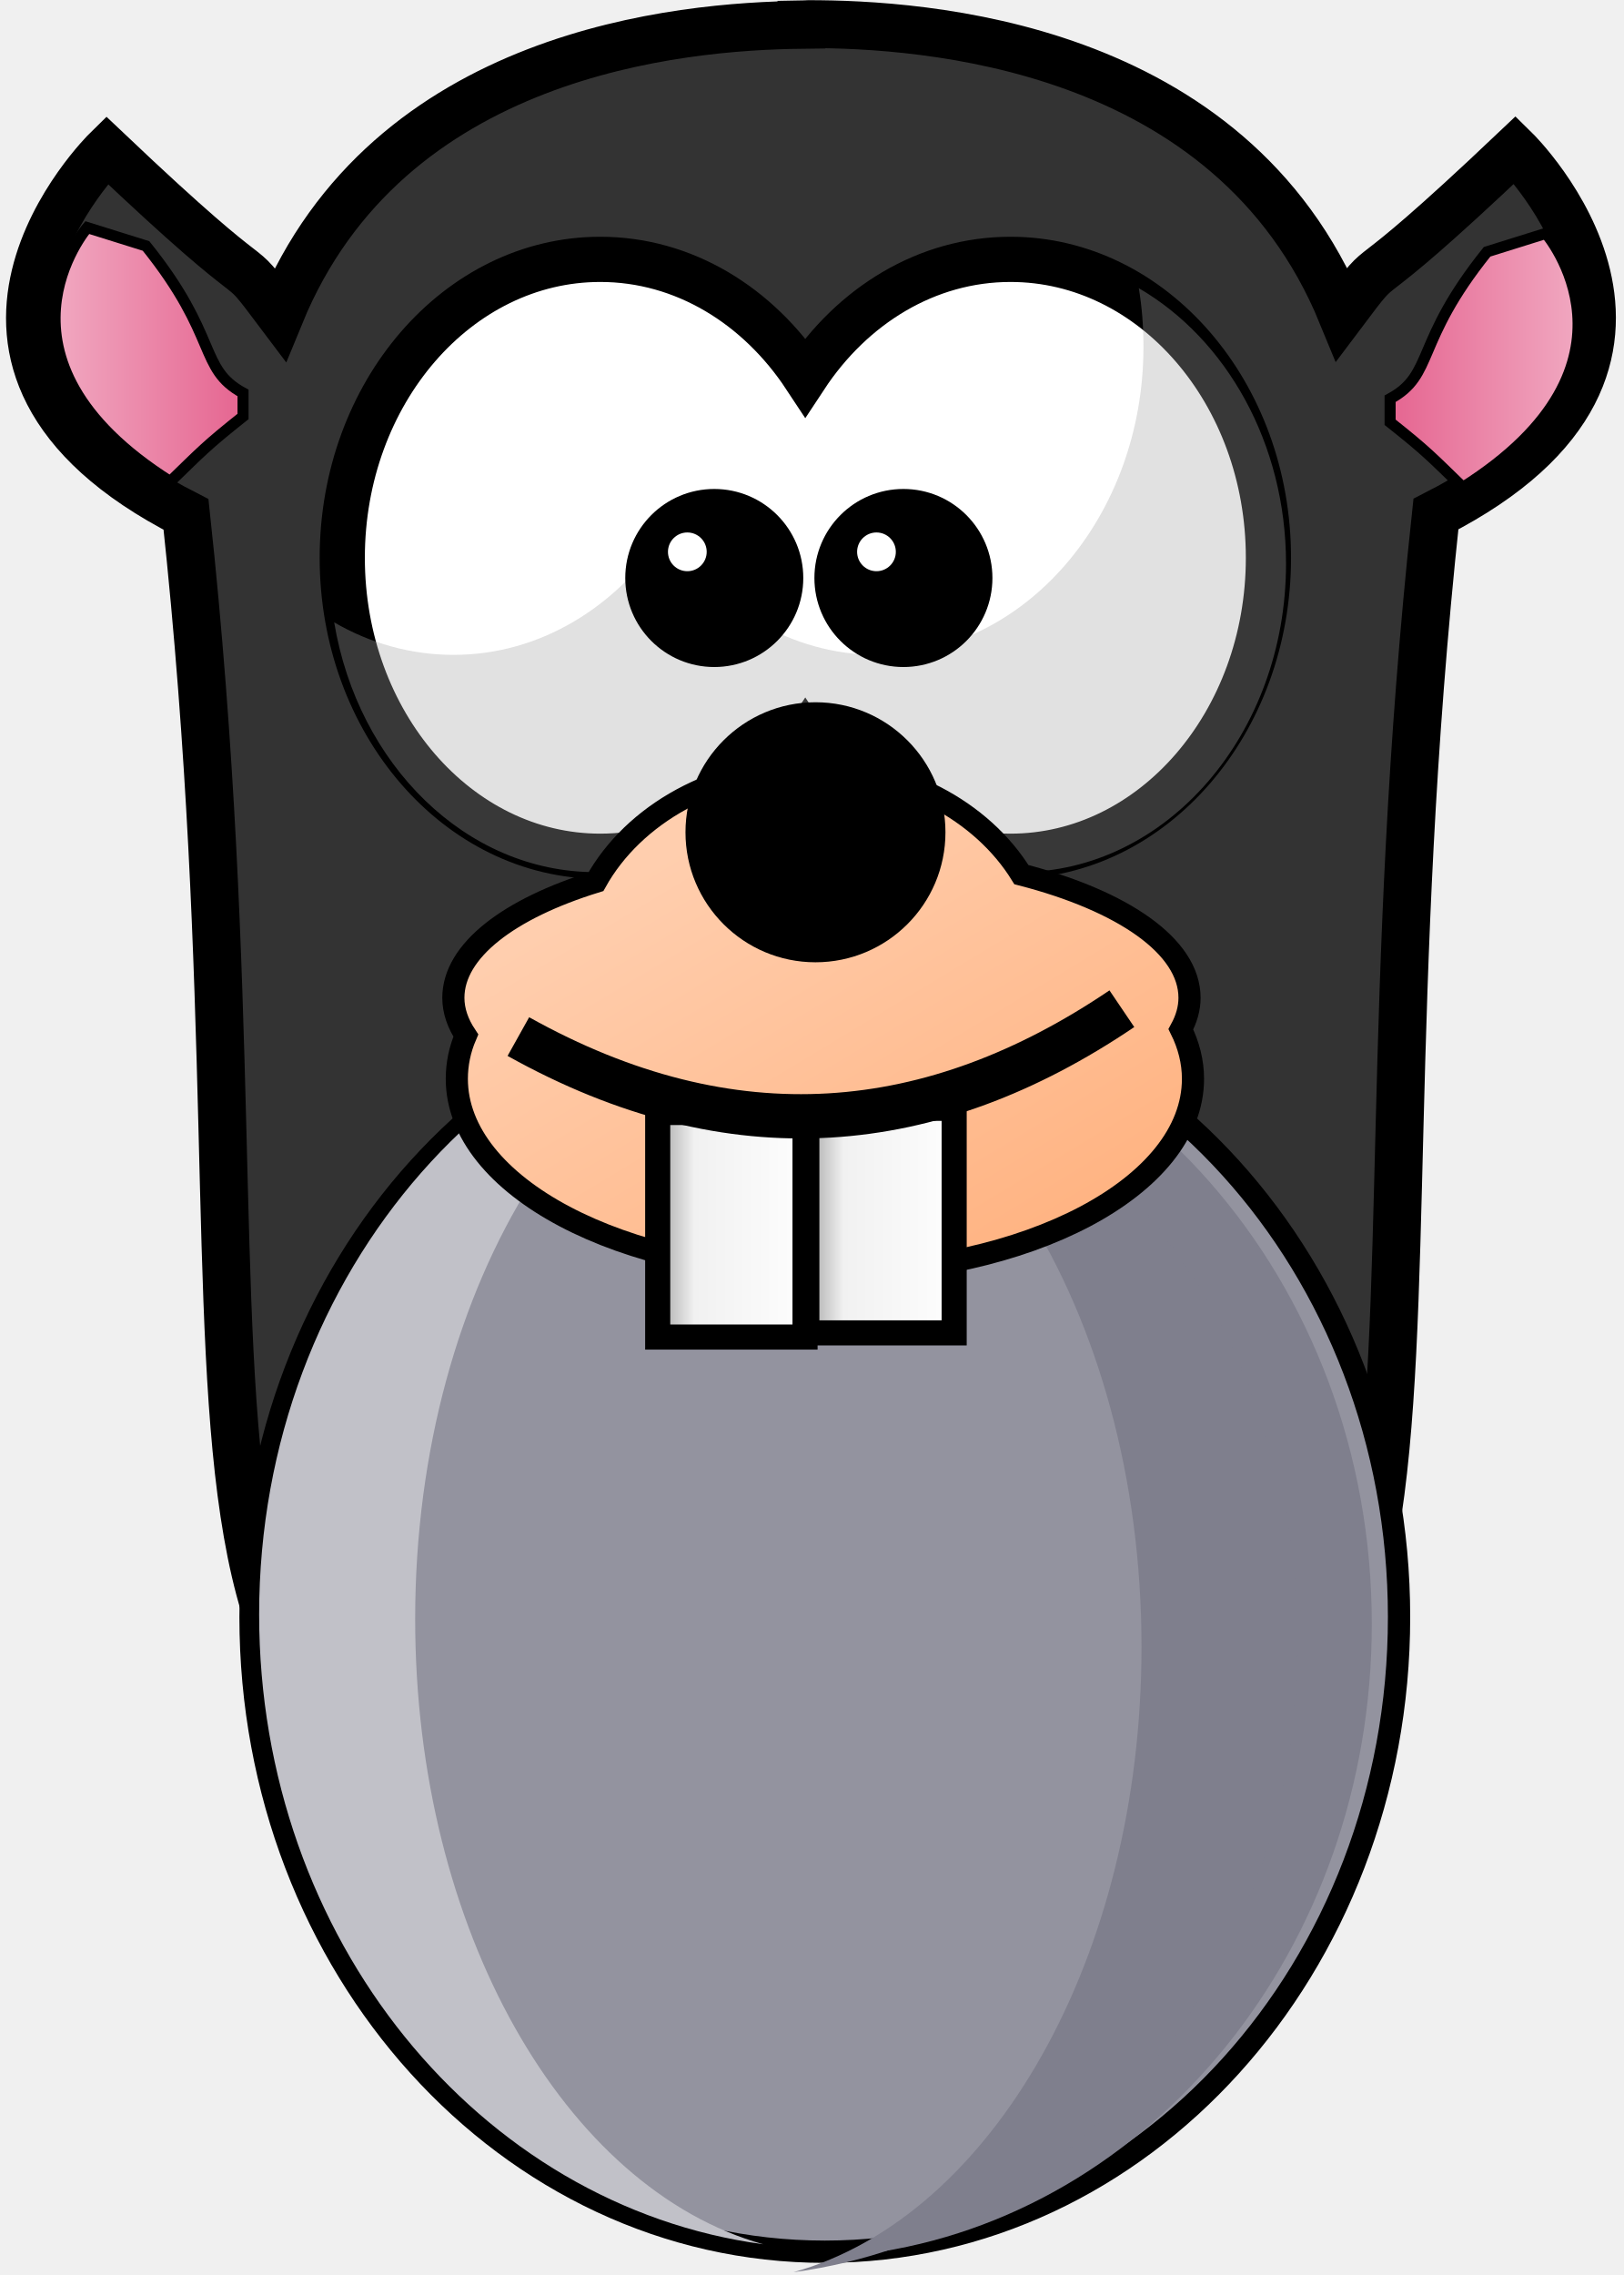
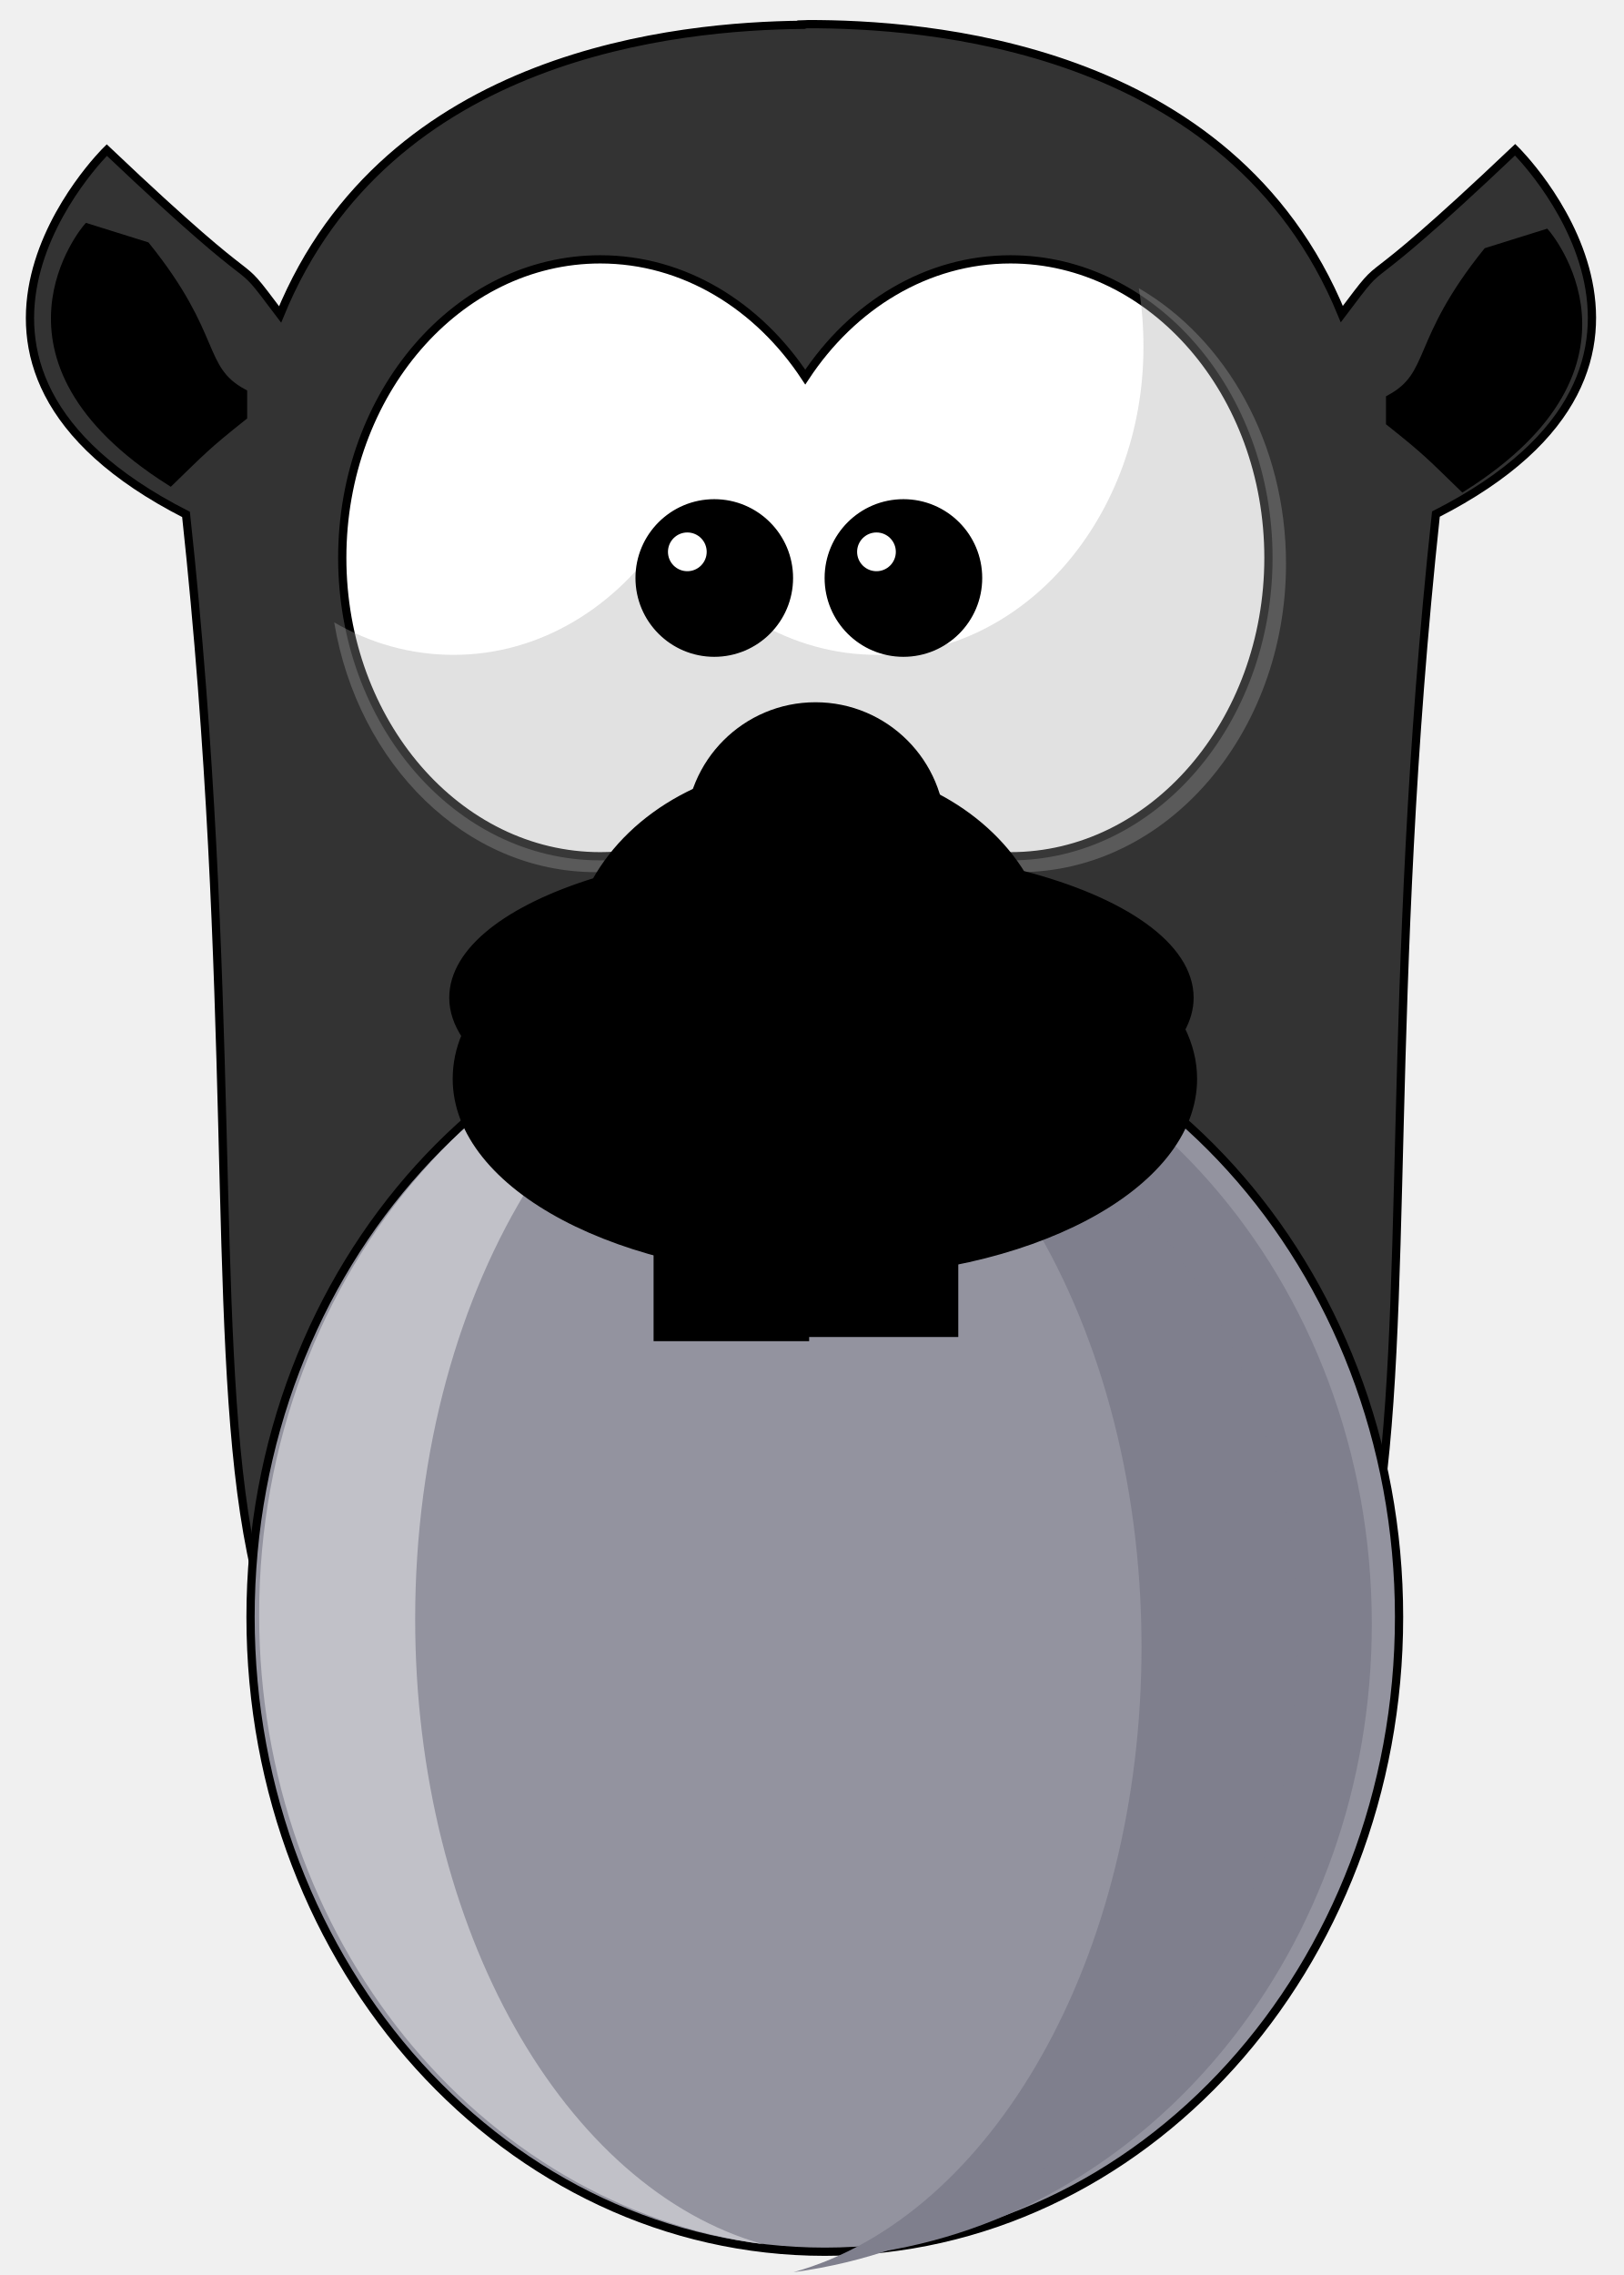
- <svg xmlns="http://www.w3.org/2000/svg" width="197px" height="276px" viewBox="0 0 197 276" version="1.1">
+ <svg xmlns="http://www.w3.org/2000/svg" width="197px" height="276px" viewBox="0 0 197 276" version="1.1" xmlnsXlink="http://www.w3.org/1999/xlink" xmlnsSketch="http://www.bohemiancoding.com/sketch/ns">
  <defs>
    <linearGradient x1="-2.912%" y1="1913.752%" x2="102.931%" y2="1913.752%" id="linearGradient-1">
-       <stop stop-color="#F1AAC2" offset="0%" />
-       <stop stop-color="#E5638F" offset="100%" />
+       <stop stopColor="#F1AAC2" offset="0%" />
+       <stop stopColor="#E5638F" offset="100%" />
    </linearGradient>
    <linearGradient x1="102.912%" y1="1911.469%" x2="-2.931%" y2="1911.469%" id="linearGradient-2">
-       <stop stop-color="#F1AAC2" offset="0%" />
-       <stop stop-color="#E5638F" offset="100%" />
+       <stop stopColor="#F1AAC2" offset="0%" />
+       <stop stopColor="#E5638F" offset="100%" />
    </linearGradient>
    <linearGradient x1="27.36%" y1="18.787%" x2="90.184%" y2="90.34%" id="linearGradient-3">
-       <stop stop-color="#FFCEAE" offset="0%" />
-       <stop stop-color="#FFB280" offset="100%" />
+       <stop stopColor="#FFCEAE" offset="0%" />
+       <stop stopColor="#FFB280" offset="100%" />
    </linearGradient>
    <linearGradient x1="-8.611%" y1="1770.326%" x2="108.556%" y2="1770.326%" id="linearGradient-4">
-       <stop stop-color="#8A8A8A" offset="0%" />
-       <stop stop-color="#F1F1F1" offset="28.57%" />
-       <stop stop-color="#FFFFFF" offset="100%" />
+       <stop stopColor="#8A8A8A" offset="0%" />
+       <stop stopColor="#F1F1F1" offset="28.57%" />
+       <stop stopColor="#FFFFFF" offset="100%" />
    </linearGradient>
    <linearGradient x1="-8.633%" y1="1772.183%" x2="108.534%" y2="1772.183%" id="linearGradient-5">
-       <stop stop-color="#8A8A8A" offset="0%" />
-       <stop stop-color="#F1F1F1" offset="28.57%" />
-       <stop stop-color="#FFFFFF" offset="100%" />
+       <stop stopColor="#8A8A8A" offset="0%" />
+       <stop stopColor="#F1F1F1" offset="28.57%" />
+       <stop stopColor="#FFFFFF" offset="100%" />
    </linearGradient>
  </defs>
-   <g id="Page-1" stroke="none" stroke-width="1" fill="none" fill-rule="evenodd">
-     <g id="mole" transform="translate(3.32344, 2.01667)">
-       <path d="M94.768,0.91 C94.524,0.91 94.194,0.948 93.929,0.952 L93.929,0.994 C79.303,1.164 43.747,4.26 30.667,36.13 C24.149,27.465 30.662,36.133 9.636,16.19 C9.636,16.19 -16.744,42.038 19.249,60.393 C31.751,176.386 6.281,220.959 80.286,219.366 C84.502,219.275 89.131,219.336 93.929,219.45 L94.055,219.45 L96.238,219.492 L96.238,219.408 C101.04,219.294 105.661,219.233 109.881,219.324 C183.886,220.917 158.415,176.344 170.917,60.351 C206.91,41.996 180.53,16.148 180.53,16.148 C159.505,36.091 166.018,27.423 159.499,36.088 C145.978,3.142 108.372,0.91 94.768,0.91 L94.768,0.91 Z" id="Shape" stroke="#000000" stroke-width="5.81" fill="#333333" />
-       <path d="M166.444,194.155 C166.444,236.683 135.246,271.16 96.762,271.16 C58.277,271.16 27.079,236.683 27.079,194.155 C27.079,151.626 58.277,117.15 96.762,117.15 C135.246,117.15 166.444,151.626 166.444,194.155 L166.444,194.155 Z" id="Shape" stroke="#000000" stroke-width="2.705" fill="#93939F" />
-       <path d="M95.721,118.044 C133.148,119.375 163.138,153.306 163.138,194.99 C163.138,234.332 136.442,266.748 101.976,271.391 C126.024,264.677 144.206,233.273 144.206,195.536 C144.206,154.583 122.802,121.078 95.721,118.506 L95.721,118.044 L95.721,118.044 Z" id="Shape" fill="#7F7F8D" />
-       <path d="M95.54,116.904 C58.112,118.235 28.122,152.166 28.122,193.851 C28.122,233.193 54.819,265.609 89.285,270.252 C65.237,263.538 47.055,232.133 47.055,194.396 C47.055,153.443 68.458,119.939 95.54,117.366 L95.54,116.904 L95.54,116.904 Z" id="Shape" fill="#C1C1C8" />
-       <path d="M69.513,29.448 C52.237,29.448 38.208,45.668 38.208,65.656 C38.208,85.645 52.237,101.863 69.513,101.863 C79.665,101.863 88.672,96.256 94.391,87.58 C100.108,96.262 109.137,101.863 119.295,101.863 C136.564,101.863 150.595,85.641 150.595,65.656 C150.595,45.672 136.564,29.448 119.295,29.448 C109.139,29.448 100.108,35.053 94.391,43.733 C88.672,35.059 79.663,29.448 69.513,29.448 L69.513,29.448 Z" id="Shape" stroke="#000000" stroke-width="5.484" fill="#FFFFFF" />
-       <path d="M134.866,32.948 C135.248,35.246 135.43,37.632 135.43,40.058 C135.43,60.699 120.966,77.431 103.129,77.431 C92.638,77.431 83.281,71.657 77.376,62.69 C71.469,71.651 62.194,77.431 51.709,77.431 C46.508,77.431 41.584,76.015 37.228,73.486 C40.101,90.733 53.223,103.792 68.965,103.792 C79.45,103.792 88.768,97.968 94.675,89.007 C100.58,97.974 109.894,103.792 120.385,103.792 C138.221,103.792 152.729,87.016 152.729,66.376 C152.729,51.75 145.45,39.094 134.866,32.948 L134.866,32.948 Z" id="Shape" opacity="0.337" fill="#A5A5A5" />
-       <g id="Group" transform="translate(73.93069, 58.41144)">
-         <path d="M18.482,9.695 C18.482,14.699 14.422,18.757 9.418,18.757 C4.414,18.757 0.356,14.699 0.356,9.695 C0.356,4.689 4.416,0.631 9.418,0.631 C14.424,0.633 18.482,4.689 18.482,9.695 L18.482,9.695 Z" id="Shape" stroke="#000000" stroke-width="3.476" fill="#000000" />
+   <g id="Page-1" stroke="none" strokeWidth="1" fill="none" fill-rule="evenodd" sketchType="MSPage">
+     <g id="mole" sketchType="MSLayerGroup" transform="translate(3.32344, 2.01667)">
+       <path d="M94.768,0.91 C94.524,0.91 94.194,0.948 93.929,0.952 L93.929,0.994 C79.303,1.164 43.747,4.26 30.667,36.13 C24.149,27.465 30.662,36.133 9.636,16.19 C9.636,16.19 -16.744,42.038 19.249,60.393 C31.751,176.386 6.281,220.959 80.286,219.366 C84.502,219.275 89.131,219.336 93.929,219.45 L94.055,219.45 L96.238,219.492 L96.238,219.408 C101.04,219.294 105.661,219.233 109.881,219.324 C183.886,220.917 158.415,176.344 170.917,60.351 C206.91,41.996 180.53,16.148 180.53,16.148 C159.505,36.091 166.018,27.423 159.499,36.088 C145.978,3.142 108.372,0.91 94.768,0.91 L94.768,0.91 Z" id="Shape" stroke="#000000" strokeWidth="5.81" fill="#333333" sketchType="MSShapeGroup" />
+       <path d="M166.444,194.155 C166.444,236.683 135.246,271.16 96.762,271.16 C58.277,271.16 27.079,236.683 27.079,194.155 C27.079,151.626 58.277,117.15 96.762,117.15 C135.246,117.15 166.444,151.626 166.444,194.155 L166.444,194.155 Z" id="Shape" stroke="#000000" strokeWidth="2.705" fill="#93939F" sketchType="MSShapeGroup" />
+       <path d="M95.721,118.044 C133.148,119.375 163.138,153.306 163.138,194.99 C163.138,234.332 136.442,266.748 101.976,271.391 C126.024,264.677 144.206,233.273 144.206,195.536 C144.206,154.583 122.802,121.078 95.721,118.506 L95.721,118.044 L95.721,118.044 Z" id="Shape" fill="#7F7F8D" sketchType="MSShapeGroup" />
+       <path d="M95.54,116.904 C58.112,118.235 28.122,152.166 28.122,193.851 C28.122,233.193 54.819,265.609 89.285,270.252 C65.237,263.538 47.055,232.133 47.055,194.396 C47.055,153.443 68.458,119.939 95.54,117.366 L95.54,116.904 L95.54,116.904 Z" id="Shape" fill="#C1C1C8" sketchType="MSShapeGroup" />
+       <path d="M69.513,29.448 C52.237,29.448 38.208,45.668 38.208,65.656 C38.208,85.645 52.237,101.863 69.513,101.863 C79.665,101.863 88.672,96.256 94.391,87.58 C100.108,96.262 109.137,101.863 119.295,101.863 C136.564,101.863 150.595,85.641 150.595,65.656 C150.595,45.672 136.564,29.448 119.295,29.448 C109.139,29.448 100.108,35.053 94.391,43.733 C88.672,35.059 79.663,29.448 69.513,29.448 L69.513,29.448 Z" id="Shape" stroke="#000000" strokeWidth="5.484" fill="#FFFFFF" sketchType="MSShapeGroup" />
+       <path d="M134.866,32.948 C135.248,35.246 135.43,37.632 135.43,40.058 C135.43,60.699 120.966,77.431 103.129,77.431 C92.638,77.431 83.281,71.657 77.376,62.69 C71.469,71.651 62.194,77.431 51.709,77.431 C46.508,77.431 41.584,76.015 37.228,73.486 C40.101,90.733 53.223,103.792 68.965,103.792 C79.45,103.792 88.768,97.968 94.675,89.007 C100.58,97.974 109.894,103.792 120.385,103.792 C138.221,103.792 152.729,87.016 152.729,66.376 C152.729,51.75 145.45,39.094 134.866,32.948 L134.866,32.948 Z" id="Shape" opacity="0.337" fill="#A5A5A5" sketchType="MSShapeGroup" />
+       <g id="Group" transform="translate(73.93069, 58.41144)" sketchType="MSShapeGroup">
+         <path d="M18.482,9.695 C18.482,14.699 14.422,18.757 9.418,18.757 C4.414,18.757 0.356,14.699 0.356,9.695 C0.356,4.689 4.416,0.631 9.418,0.631 C14.424,0.633 18.482,4.689 18.482,9.695 L18.482,9.695 Z" id="Shape" stroke="#000000" strokeWidth="3.476" fill="#000000" />
        <path d="M8.5,6.521 C8.5,7.818 7.447,8.87 6.149,8.87 C4.851,8.87 3.8,7.818 3.8,6.521 C3.8,5.223 4.851,4.17 6.149,4.17 C7.447,4.17 8.5,5.223 8.5,6.521 L8.5,6.521 Z" id="Shape" fill="#FFFFFF" />
      </g>
-       <g id="Group" transform="translate(97.17081, 58.41144)">
-         <path d="M18.193,9.695 C18.193,14.699 14.136,18.757 9.131,18.757 C4.125,18.757 0.068,14.699 0.068,9.695 C0.068,4.689 4.125,0.631 9.131,0.631 C14.138,0.631 18.193,4.689 18.193,9.695 L18.193,9.695 Z" id="Shape" stroke="#000000" stroke-width="3.476" fill="#000000" />
+       <g id="Group" transform="translate(97.17081, 58.41144)" sketchType="MSShapeGroup">
+         <path d="M18.193,9.695 C18.193,14.699 14.136,18.757 9.131,18.757 C4.125,18.757 0.068,14.699 0.068,9.695 C0.068,4.689 4.125,0.631 9.131,0.631 C14.138,0.631 18.193,4.689 18.193,9.695 L18.193,9.695 Z" id="Shape" stroke="#000000" strokeWidth="3.476" fill="#000000" />
        <path d="M8.21,6.521 C8.21,7.818 7.158,8.87 5.86,8.87 C4.563,8.87 3.511,7.818 3.511,6.521 C3.511,5.223 4.563,4.17 5.86,4.17 C7.158,4.17 8.21,5.223 8.21,6.521 L8.21,6.521 Z" id="Shape" fill="#FFFFFF" />
      </g>
-       <path d="M7.263,25.594 C7.263,25.594 -6.382,41.409 17.337,56.405 C21.145,52.715 21.69,52.063 26.169,48.511 L26.169,45.656 C20.743,42.697 23.248,38.826 14.398,27.824 L7.263,25.594 L7.263,25.594 Z" id="Shape" stroke="#000000" stroke-width="1.343" fill="url(#linearGradient-1)" />
-       <path d="M184.264,26.297 C184.264,26.297 197.909,42.112 174.19,57.108 C170.382,53.419 169.837,52.766 165.358,49.214 L165.358,46.36 C170.785,43.4 168.28,39.529 177.129,28.528 L184.264,26.297 L184.264,26.297 Z" id="Shape" stroke="#000000" stroke-width="1.343" fill="url(#linearGradient-2)" />
-       <path d="M86.708,120.297 C124.135,121.628 154.125,155.559 154.125,197.244 C154.125,236.585 127.428,269.002 92.962,273.644 C117.01,266.93 135.193,235.526 135.193,197.789 C135.193,156.836 113.789,123.331 86.708,120.759 L86.708,120.297 L86.708,120.297 Z" id="Shape" fill="#7F7F8D" />
-       <path d="M95.053,91.069 C83.507,91.069 73.55,96.76 68.984,104.959 C58.453,108.211 51.689,113.314 51.689,119.038 C51.689,120.615 52.235,122.158 53.2,123.614 C52.475,125.303 52.109,127.062 52.109,128.867 C52.109,141.91 72.108,152.477 96.774,152.477 C121.44,152.477 141.439,141.91 141.439,128.867 C141.439,126.791 140.921,124.774 139.97,122.856 C140.639,121.63 141.019,120.344 141.019,119.038 C141.019,112.77 132.898,107.26 120.618,104.092 C115.85,96.358 106.19,91.069 95.053,91.069 L95.053,91.069 Z" id="Shape" stroke="#000000" stroke-width="2.687" fill="url(#linearGradient-3)" />
-       <path d="M111.403,98.953 C111.403,107.664 104.341,114.726 95.63,114.726 C86.919,114.726 79.857,107.664 79.857,98.953 C79.857,90.242 86.919,83.18 95.63,83.18 C104.341,83.18 111.403,90.242 111.403,98.953 L111.403,98.953 Z" id="Shape" fill="#000000" />
-       <path d="M76.485,132.95 L94.363,132.95 L94.363,160.193 L76.485,160.193 L76.485,132.95 Z" id="Shape" stroke="#000000" stroke-width="3.045" fill="url(#linearGradient-4)" />
-       <path d="M94.581,132.444 L112.459,132.444 L112.459,159.687 L94.581,159.687 L94.581,132.444 Z" id="Shape" stroke="#000000" stroke-width="3.045" fill="url(#linearGradient-5)" />
-       <path d="M59.578,123.739 C85.551,138.236 109.84,135.896 132.809,120.359" id="Shape" stroke="#000000" stroke-width="5.373" />
+       <path d="M7.263,25.594 C7.263,25.594 -6.382,41.409 17.337,56.405 C21.145,52.715 21.69,52.063 26.169,48.511 L26.169,45.656 C20.743,42.697 23.248,38.826 14.398,27.824 L7.263,25.594 L7.263,25.594 Z" id="Shape" stroke="#000000" strokeWidth="1.343" fill="url(#linearGradient-1)" sketchType="MSShapeGroup" />
+       <path d="M184.264,26.297 C184.264,26.297 197.909,42.112 174.19,57.108 C170.382,53.419 169.837,52.766 165.358,49.214 L165.358,46.36 C170.785,43.4 168.28,39.529 177.129,28.528 L184.264,26.297 L184.264,26.297 Z" id="Shape" stroke="#000000" strokeWidth="1.343" fill="url(#linearGradient-2)" sketchType="MSShapeGroup" />
+       <path d="M86.708,120.297 C124.135,121.628 154.125,155.559 154.125,197.244 C154.125,236.585 127.428,269.002 92.962,273.644 C117.01,266.93 135.193,235.526 135.193,197.789 C135.193,156.836 113.789,123.331 86.708,120.759 L86.708,120.297 L86.708,120.297 Z" id="Shape" fill="#7F7F8D" sketchType="MSShapeGroup" />
+       <path d="M95.053,91.069 C83.507,91.069 73.55,96.76 68.984,104.959 C58.453,108.211 51.689,113.314 51.689,119.038 C51.689,120.615 52.235,122.158 53.2,123.614 C52.475,125.303 52.109,127.062 52.109,128.867 C52.109,141.91 72.108,152.477 96.774,152.477 C121.44,152.477 141.439,141.91 141.439,128.867 C141.439,126.791 140.921,124.774 139.97,122.856 C140.639,121.63 141.019,120.344 141.019,119.038 C141.019,112.77 132.898,107.26 120.618,104.092 C115.85,96.358 106.19,91.069 95.053,91.069 L95.053,91.069 Z" id="Shape" stroke="#000000" strokeWidth="2.687" fill="url(#linearGradient-3)" sketchType="MSShapeGroup" />
+       <path d="M111.403,98.953 C111.403,107.664 104.341,114.726 95.63,114.726 C86.919,114.726 79.857,107.664 79.857,98.953 C79.857,90.242 86.919,83.18 95.63,83.18 C104.341,83.18 111.403,90.242 111.403,98.953 L111.403,98.953 Z" id="Shape" fill="#000000" sketchType="MSShapeGroup" />
+       <path d="M76.485,132.95 L94.363,132.95 L94.363,160.193 L76.485,160.193 L76.485,132.95 Z" id="Shape" stroke="#000000" strokeWidth="3.045" fill="url(#linearGradient-4)" sketchType="MSShapeGroup" />
+       <path d="M94.581,132.444 L112.459,132.444 L112.459,159.687 L94.581,159.687 L94.581,132.444 Z" id="Shape" stroke="#000000" strokeWidth="3.045" fill="url(#linearGradient-5)" sketchType="MSShapeGroup" />
+       <path d="M59.578,123.739 C85.551,138.236 109.84,135.896 132.809,120.359" id="Shape" stroke="#000000" strokeWidth="5.373" sketchType="MSShapeGroup" />
    </g>
  </g>
</svg>
